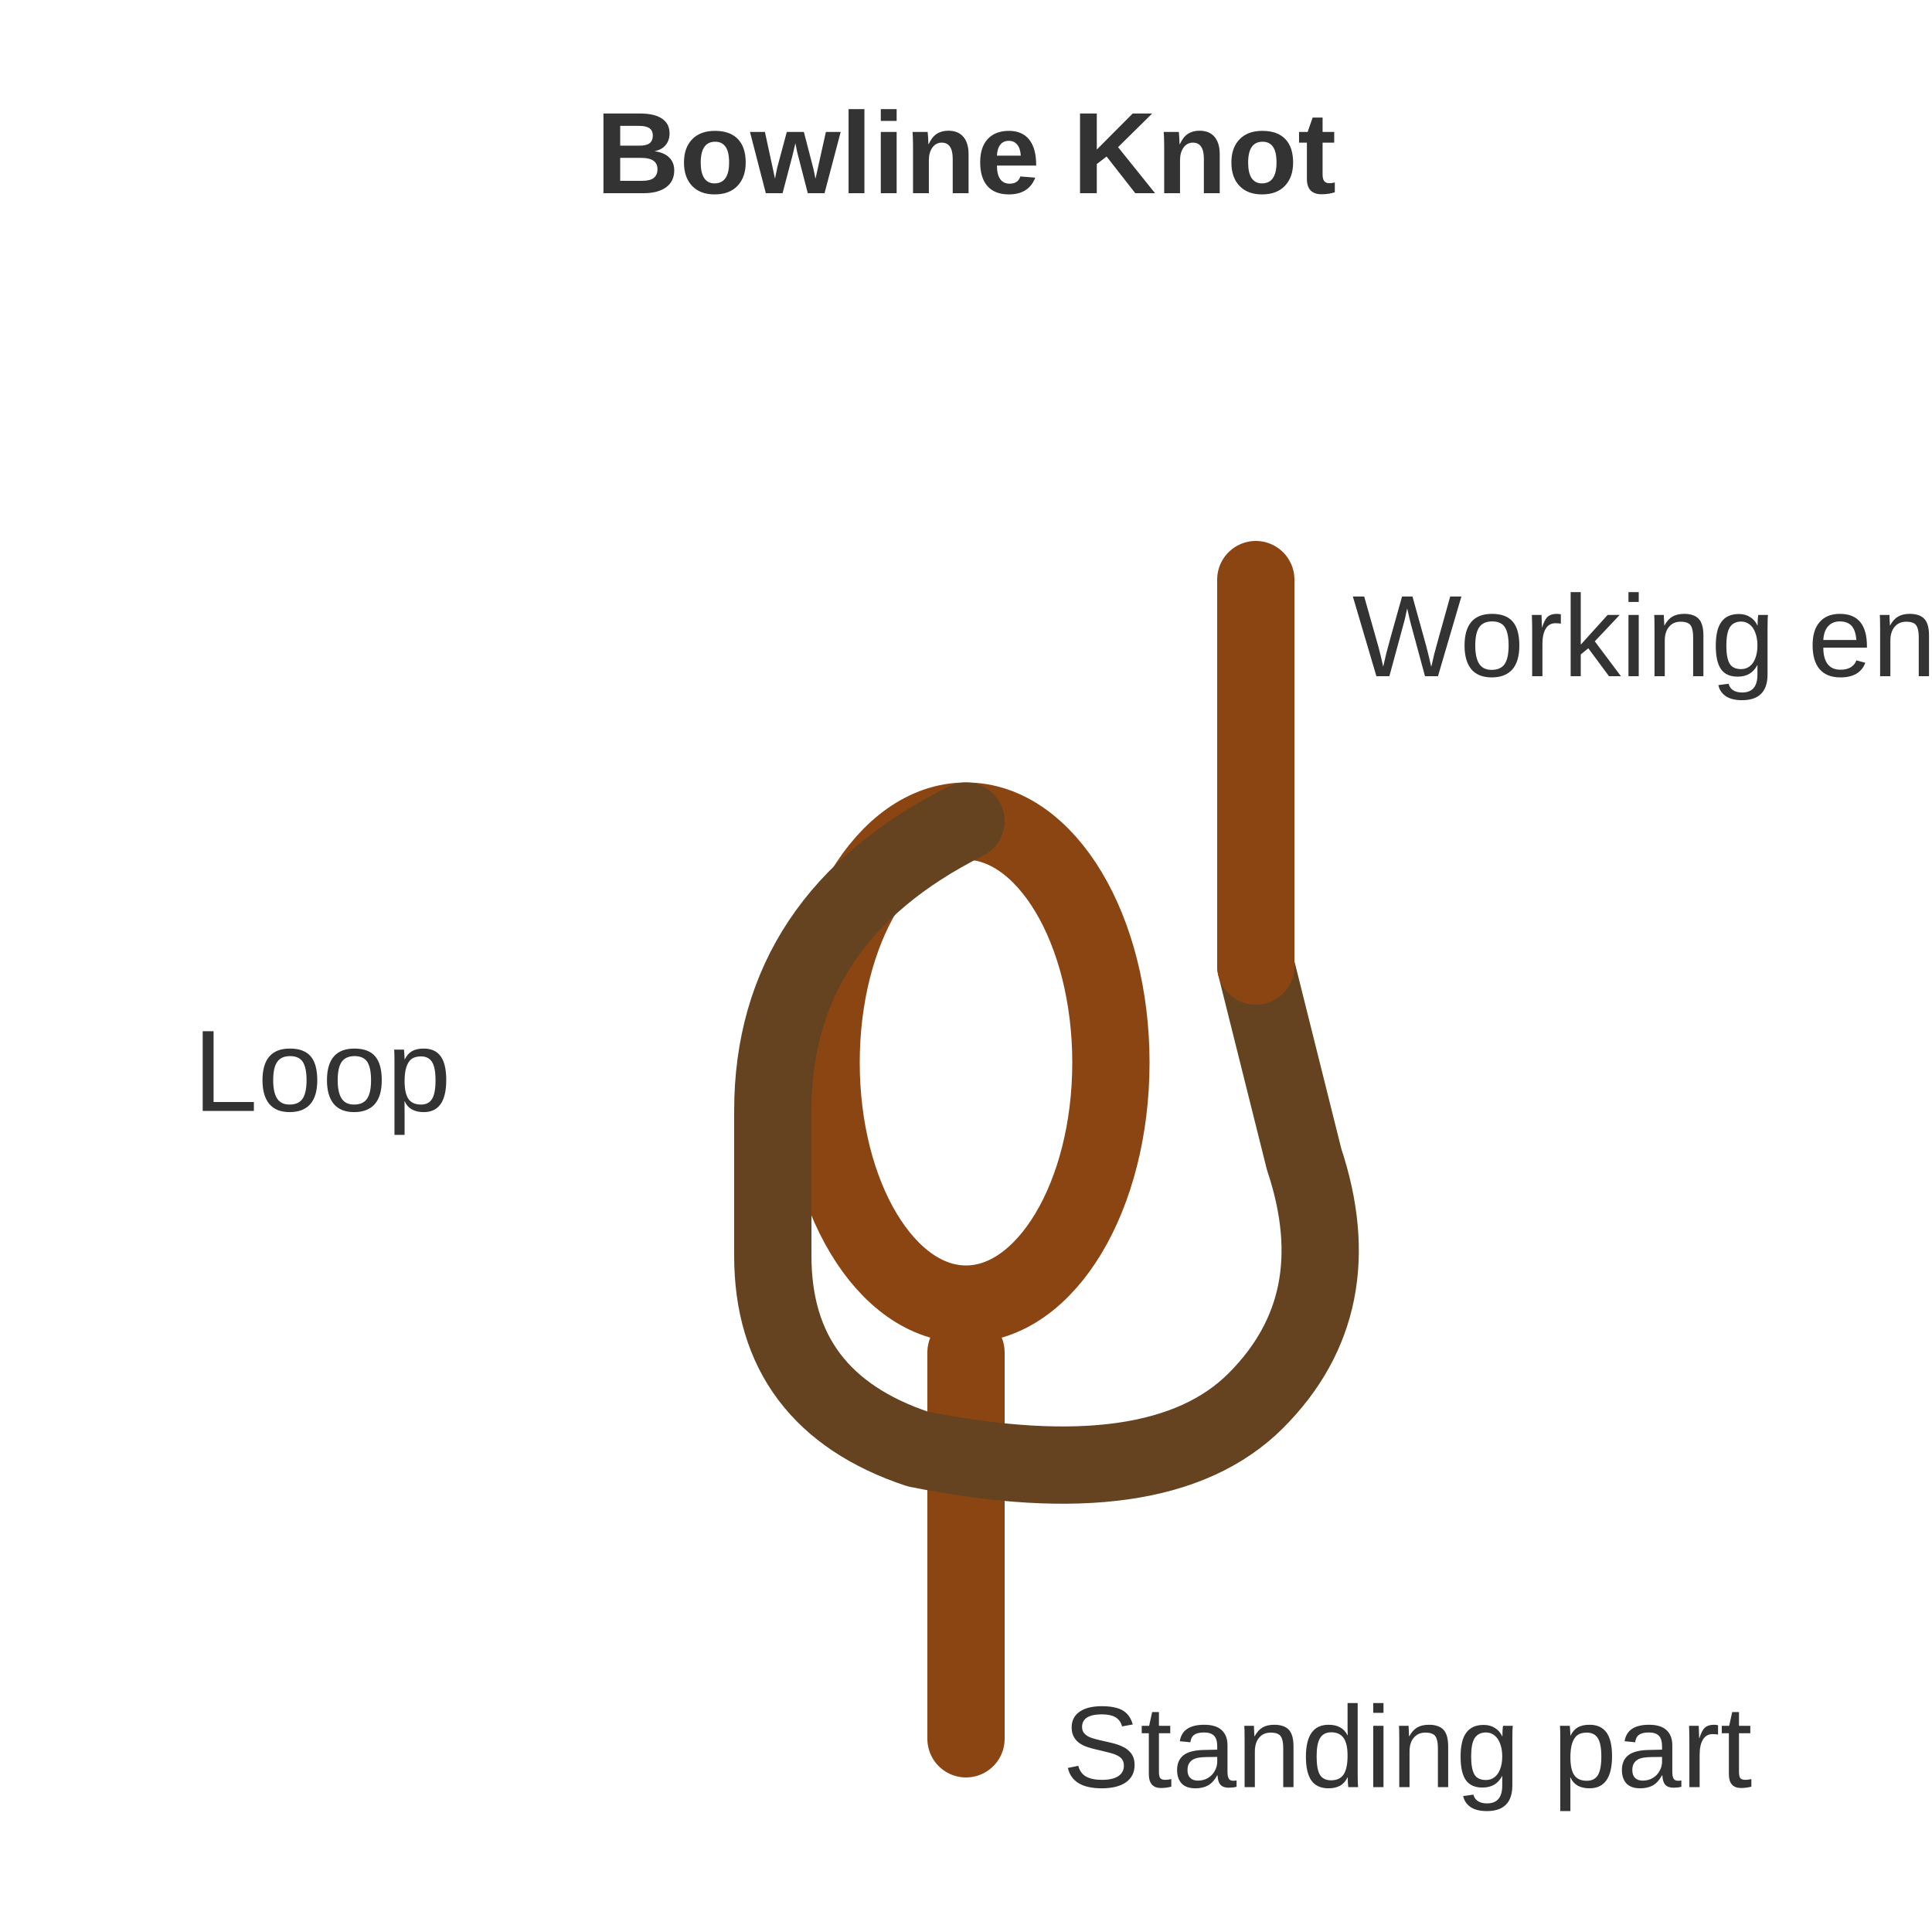
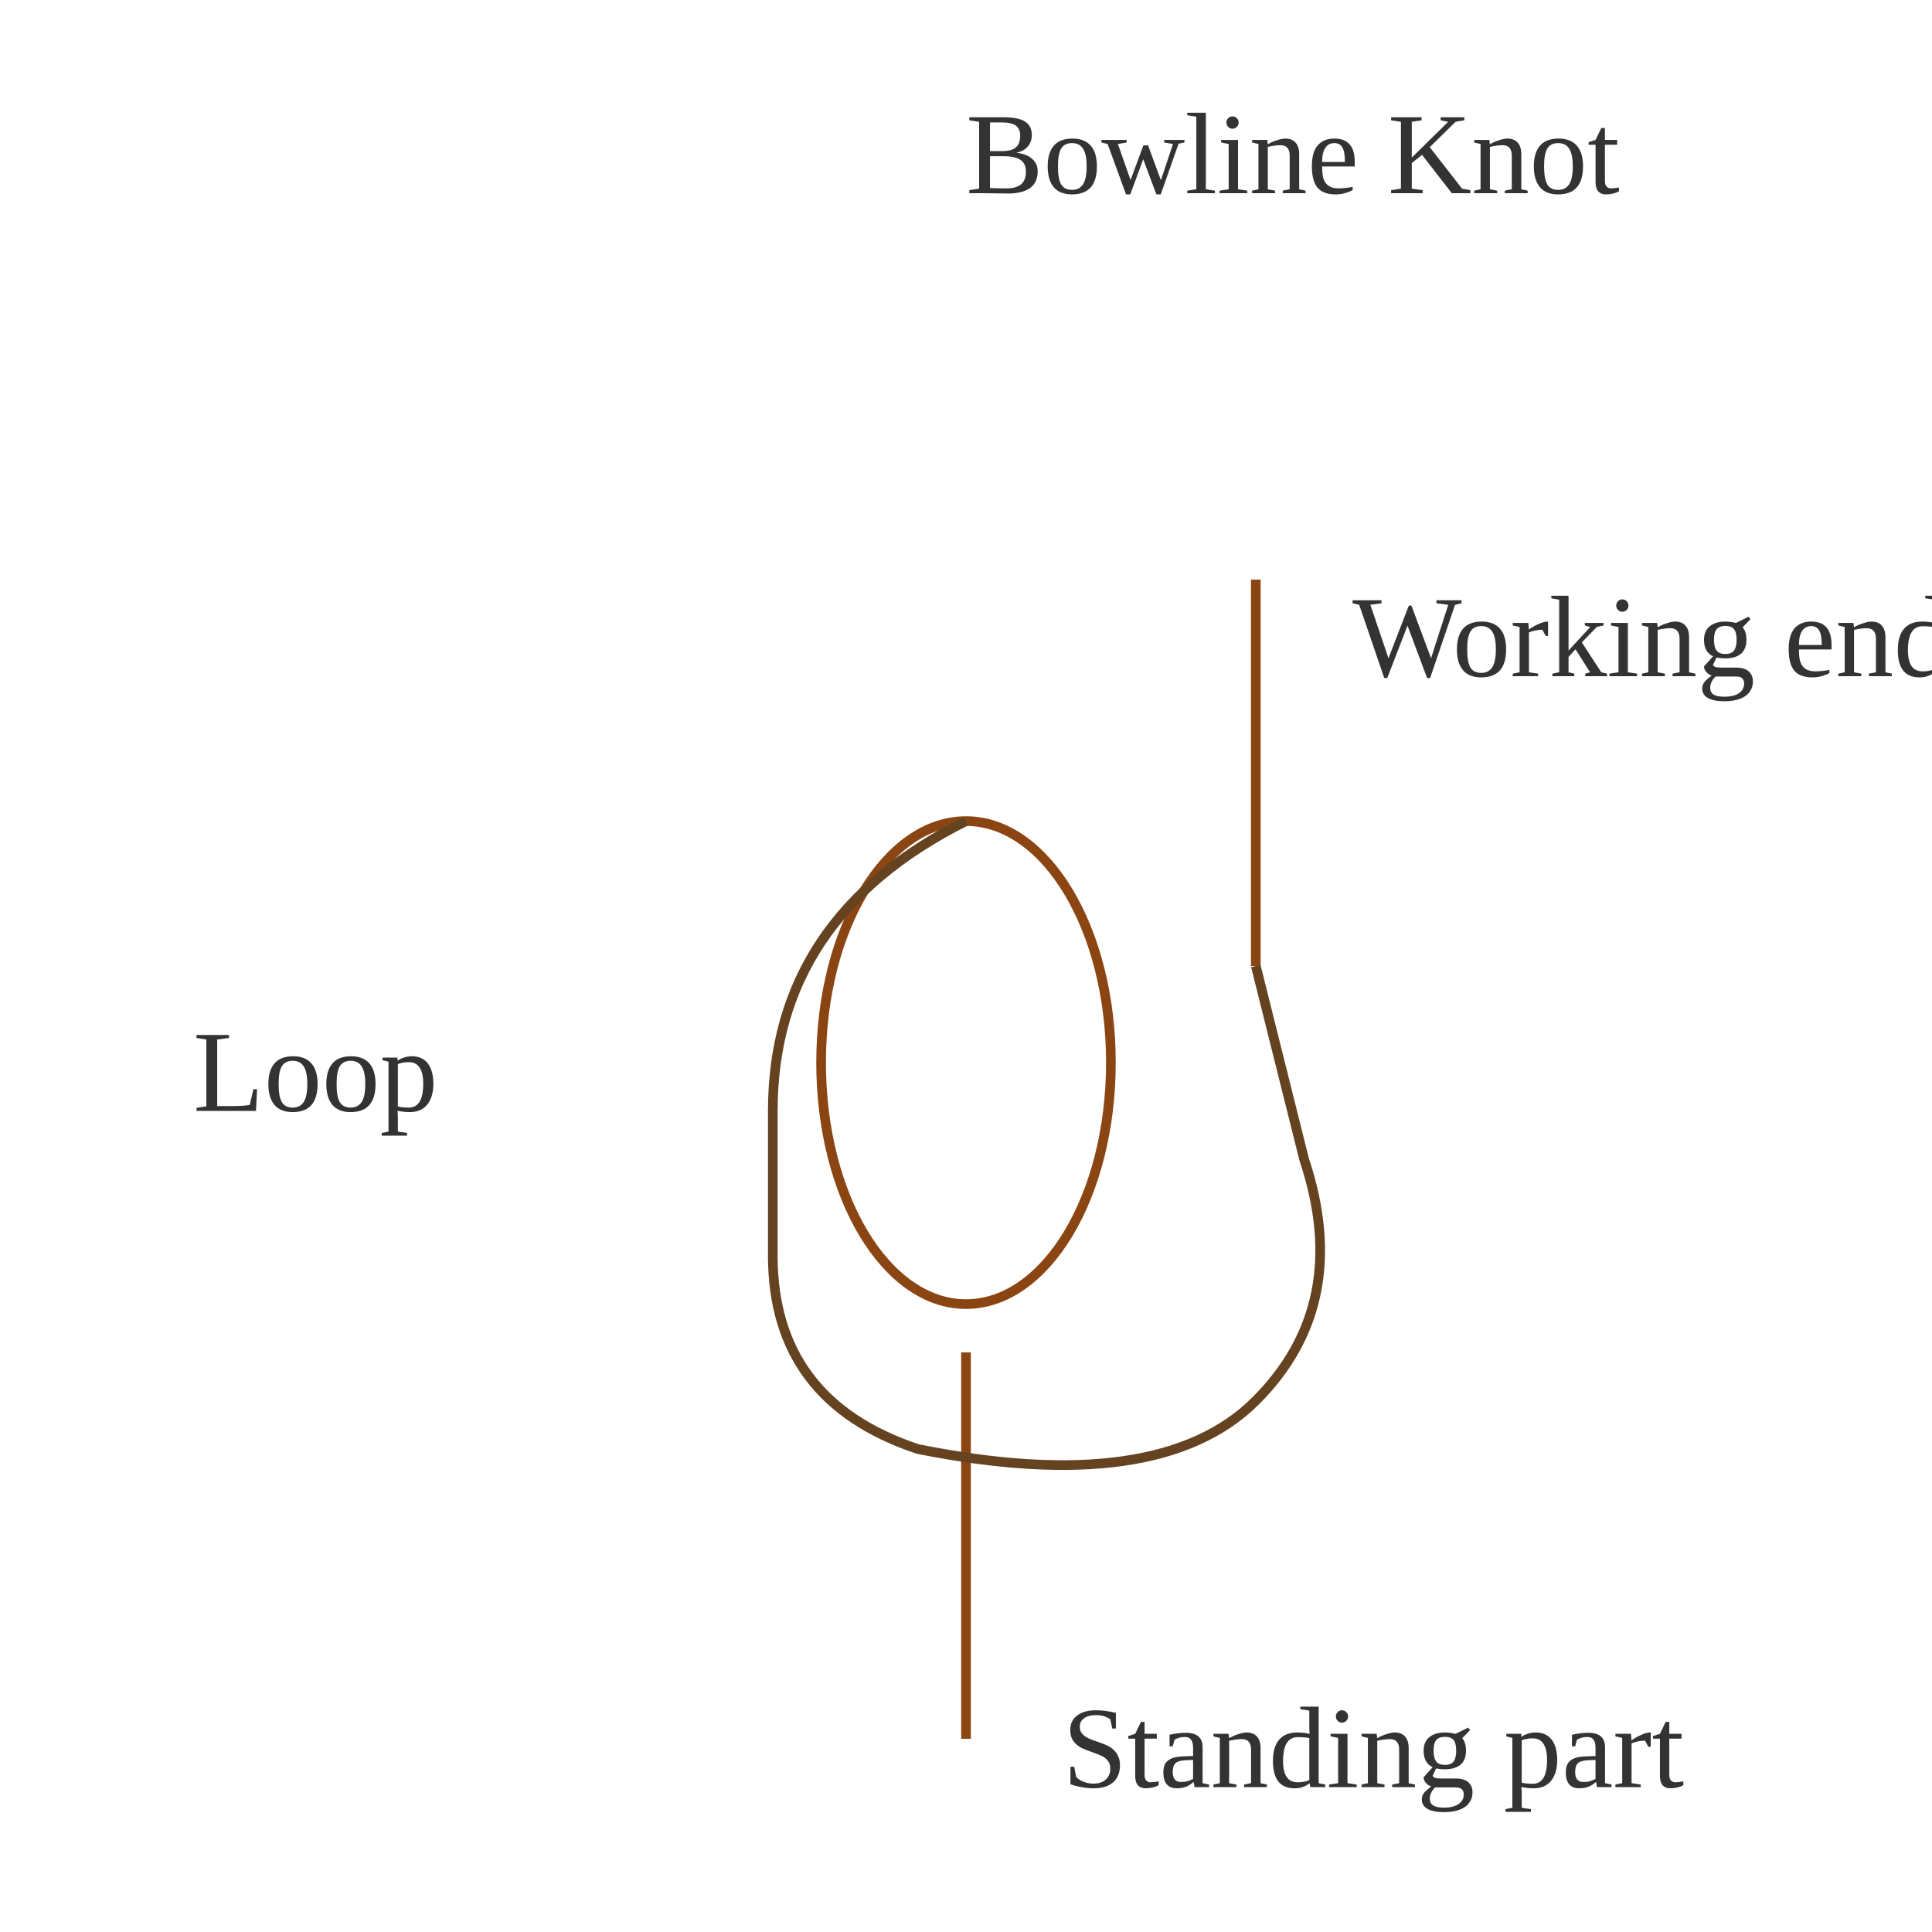
<svg xmlns="http://www.w3.org/2000/svg" width="200" height="200" viewBox="0 0 200 200">
-   <defs>
-     <style>
-       .rope { fill: none; stroke: #8B4513; stroke-width: 8; stroke-linecap: round; stroke-linejoin: round; }
-       .rope-back { fill: none; stroke: #654321; stroke-width: 8; stroke-linecap: round; stroke-linejoin: round; }
-       .label { fill: #333; font-family: Arial, sans-serif; font-size: 12px; }
-     </style>
-   </defs>
-   <path class="rope" d="M 100 180 L 100 140" />
-   <ellipse cx="100" cy="110" rx="15" ry="25" fill="none" stroke="#8B4513" stroke-width="8" />
-   <path class="rope-back" d="M 100 85 Q 80 95, 80 115 L 80 130 Q 80 145, 95 150 Q 120 155, 130 145 Q 140 135, 135 120 L 130 100" />
-   <path class="rope" d="M 130 100 L 130 60" />
-   <text x="140" y="70" class="label">Working end</text>
-   <text x="110" y="185" class="label">Standing part</text>
-   <text x="20" y="115" class="label">Loop</text>
-   <text x="100" y="20" class="label" text-anchor="middle" font-weight="bold" font-size="14">Bowline Knot</text>
+   <path fill="none" stroke="#8B4513" strokeWidth="8" strokeLinecap="round" strokeLinejoin="round" d="M 100 180 L 100 140" />
+   <ellipse cx="100" cy="110" rx="15" ry="25" fill="none" stroke="#8B4513" strokeWidth="8" />
+   <path fill="none" stroke="#654321" strokeWidth="8" strokeLinecap="round" strokeLinejoin="round" d="M 100 85 Q 80 95, 80 115 L 80 130 Q 80 145, 95 150 Q 120 155, 130 145 Q 140 135, 135 120 L 130 100" />
+   <path fill="none" stroke="#8B4513" strokeWidth="8" strokeLinecap="round" strokeLinejoin="round" d="M 130 100 L 130 60" />
+   <text x="140" y="70" fill="#333" fontFamily="Arial, sans-serif" fontSize="12">Working end</text>
+   <text x="110" y="185" fill="#333" fontFamily="Arial, sans-serif" fontSize="12">Standing part</text>
+   <text x="20" y="115" fill="#333" fontFamily="Arial, sans-serif" fontSize="12">Loop</text>
+   <text x="100" y="20" fill="#333" fontFamily="Arial, sans-serif" fontSize="14" fontWeight="bold" textAnchor="middle">Bowline Knot</text>
</svg>
